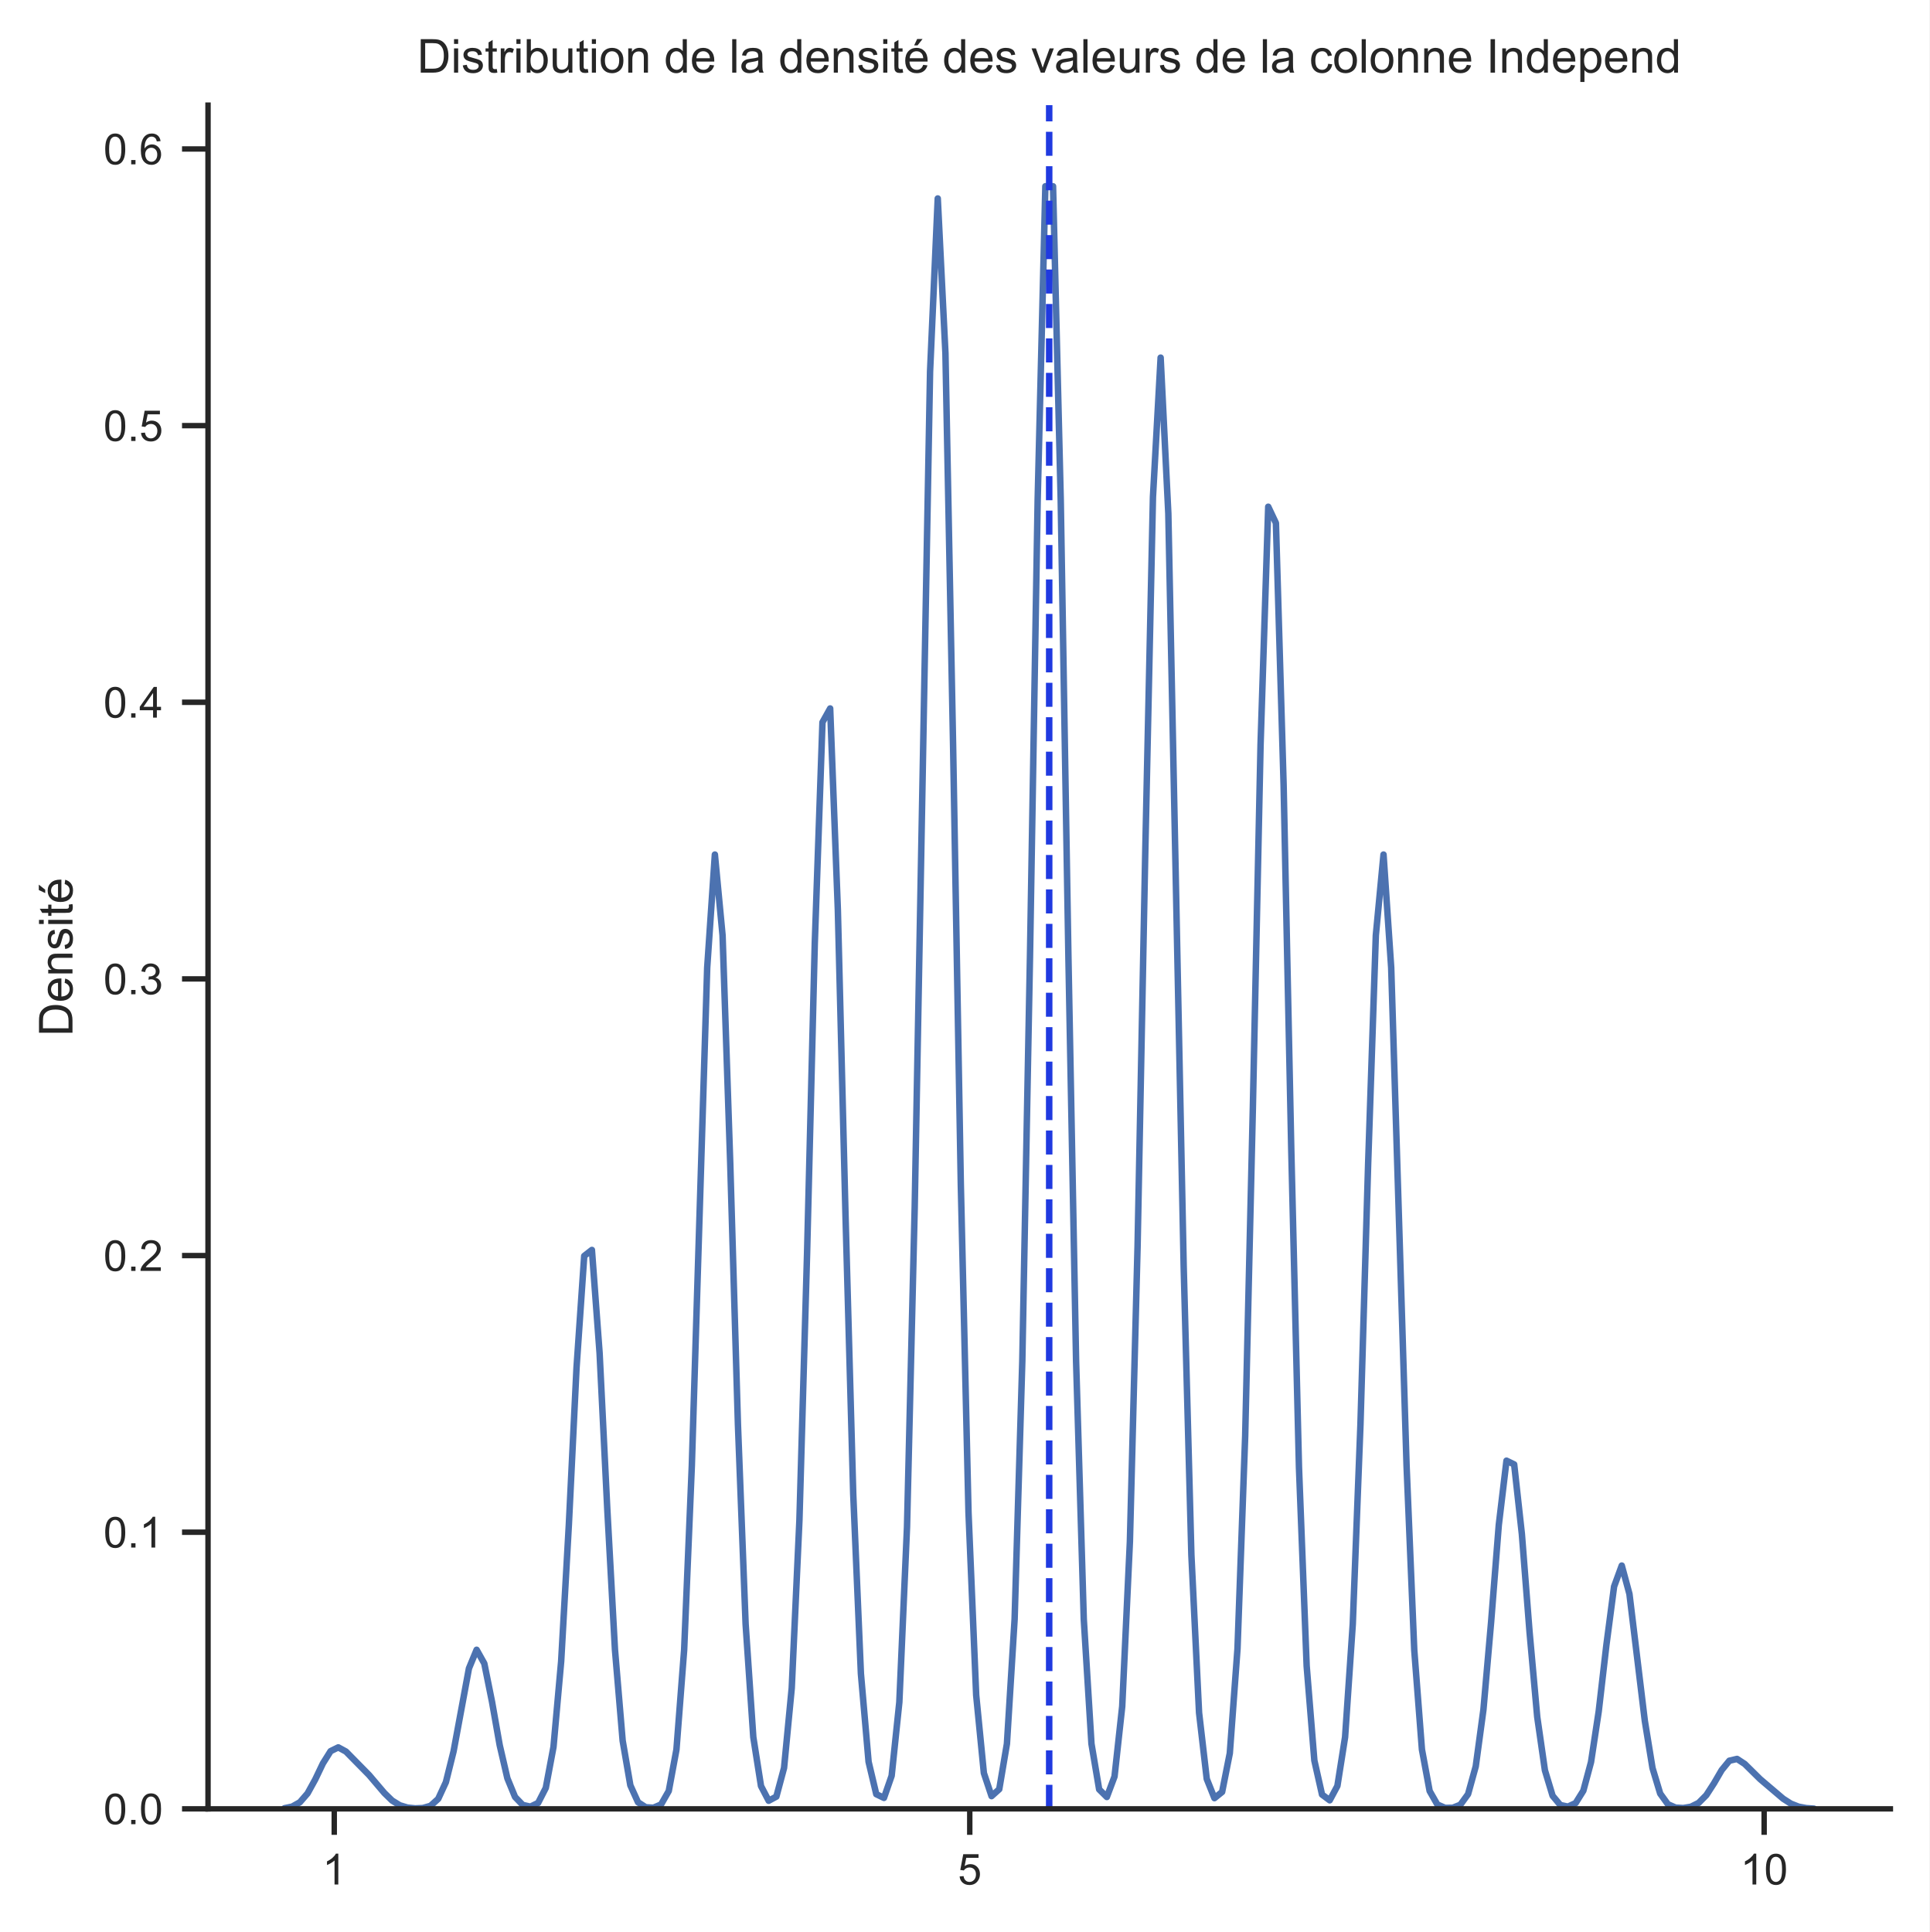
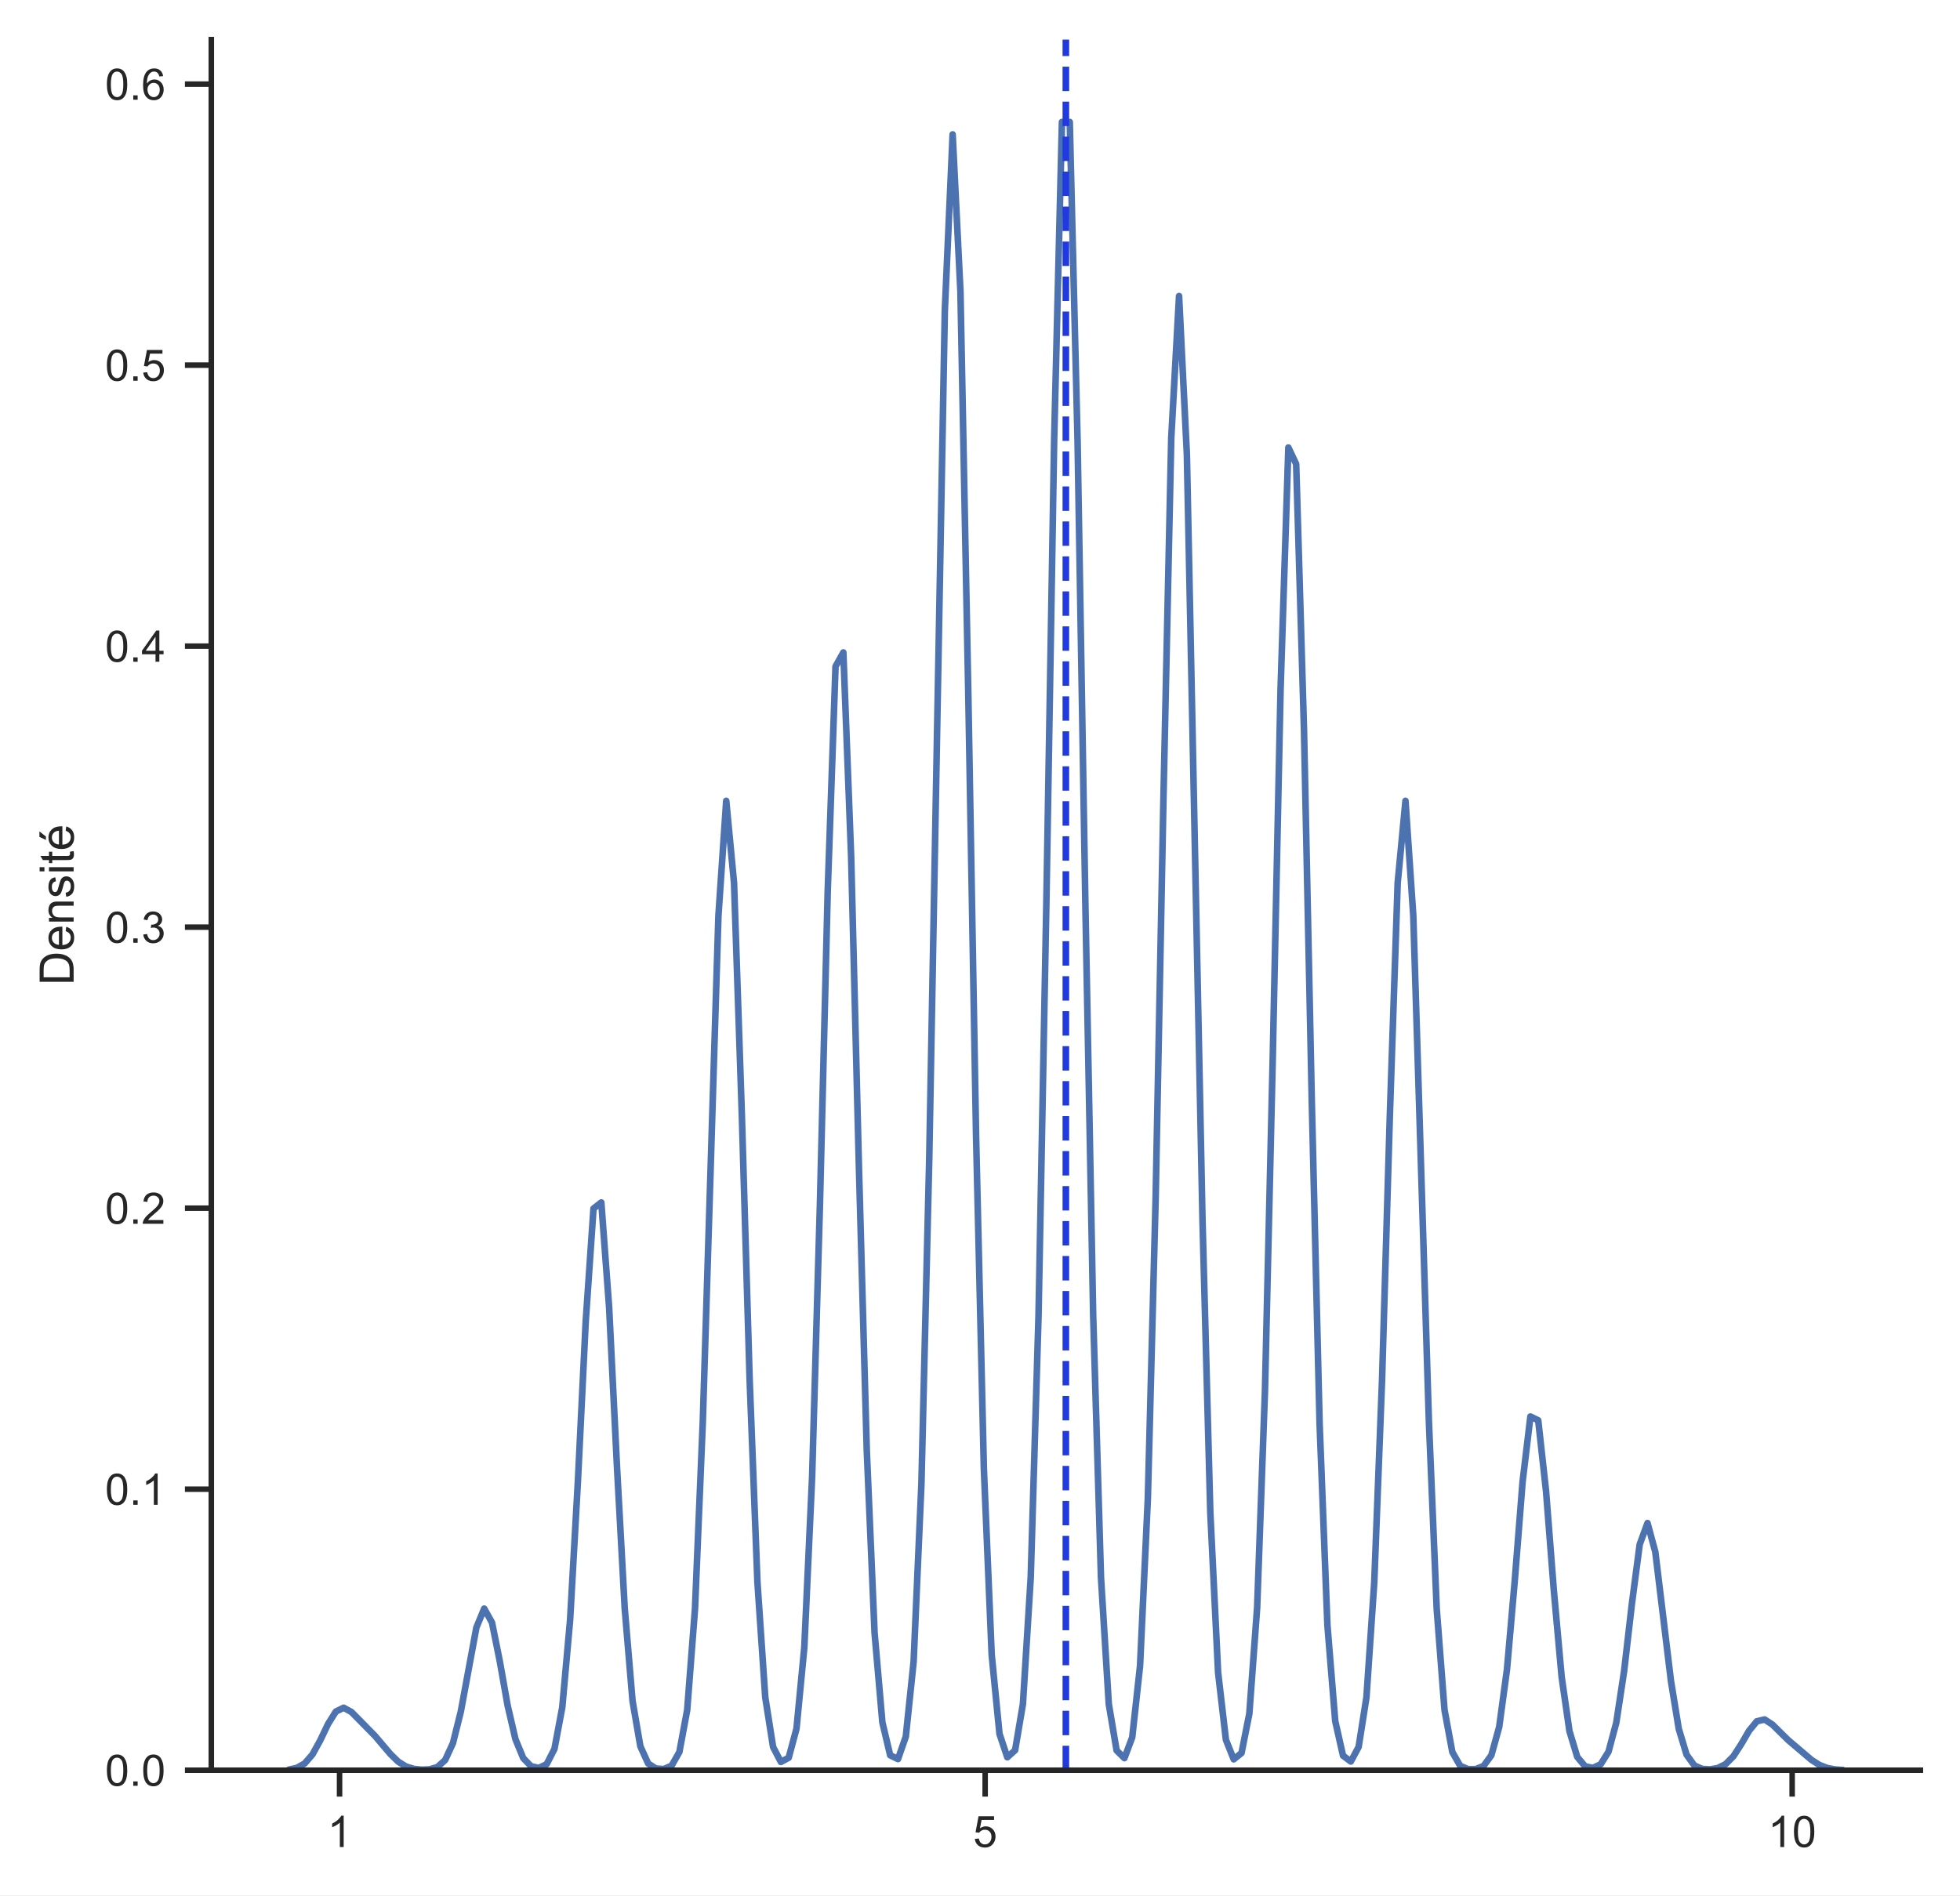
- <svg xmlns="http://www.w3.org/2000/svg" xmlns:xlink="http://www.w3.org/1999/xlink" width="356.254pt" height="356.799pt" viewBox="0 0 356.254 356.799" version="1.1">
+ <svg xmlns="http://www.w3.org/2000/svg" xmlns:xlink="http://www.w3.org/1999/xlink" width="356.254pt" height="344.581pt" viewBox="0 0 356.254 344.581" version="1.1">
  <defs>
    <style type="text/css">*{stroke-linejoin: round; stroke-linecap: butt}</style>
  </defs>
  <g id="figure_1">
    <g id="patch_1">
-       <path d="M -0 356.799  L 356.254 356.799  L 356.254 0  L -0 0  z " style="fill: #ffffff" />
+       <path d="M -0 344.581  L 356.254 344.581  L 356.254 0  L -0 0  z " style="fill: #ffffff" />
    </g>
    <g id="axes_1">
      <g id="patch_2">
-         <path d="M 38.41 334.056  L 349.054 334.056  L 349.054 19.418  L 38.41 19.418  z " style="fill: #ffffff" />
+         <path d="M 38.41 321.838  L 349.054 321.838  L 349.054 7.2  L 38.41 7.2  z " style="fill: #ffffff" />
      </g>
      <g id="matplotlib.axis_1">
        <g id="xtick_1">
          <g id="line2d_1">
            <defs>
-               <path id="m5455b2ba36" d="M 0 0  L 0 4.8  " style="stroke: #262626" />
+               <path id="m9431cc3ca4" d="M 0 0  L 0 4.8  " style="stroke: #262626" />
            </defs>
            <g>
-               <use xlink:href="#m5455b2ba36" x="61.719" y="334.056" style="fill: #262626; stroke: #262626" />
+               <use xlink:href="#m9431cc3ca4" x="61.719" y="321.838" style="fill: #262626; stroke: #262626" />
            </g>
          </g>
          <g id="text_1">
-             <g style="fill: #262626" transform="translate(59.51644 348.0247) scale(0.0792 -0.0792)">
+             <g style="fill: #262626" transform="translate(59.51644 335.8066) scale(0.0792 -0.0792)">
              <defs>
                <path id="ArialMT-31" d="M 2384 0  L 1822 0  L 1822 3584  Q 1619 3391 1289 3197  Q 959 3003 697 2906  L 697 3450  Q 1169 3672 1522 3987  Q 1875 4303 2022 4600  L 2384 4600  L 2384 0  z " transform="scale(0.015625)" />
              </defs>
              <use xlink:href="#ArialMT-31" />
            </g>
          </g>
        </g>
        <g id="xtick_2">
          <g id="line2d_2">
            <g>
-               <use xlink:href="#m5455b2ba36" x="179.064" y="334.056" style="fill: #262626; stroke: #262626" />
+               <use xlink:href="#m9431cc3ca4" x="179.064" y="321.838" style="fill: #262626; stroke: #262626" />
            </g>
          </g>
          <g id="text_2">
-             <g style="fill: #262626" transform="translate(176.862 348.0247) scale(0.0792 -0.0792)">
+             <g style="fill: #262626" transform="translate(176.862 335.8066) scale(0.0792 -0.0792)">
              <defs>
                <path id="ArialMT-35" d="M 266 1200  L 856 1250  Q 922 819 1161 601  Q 1400 384 1738 384  Q 2144 384 2425 690  Q 2706 997 2706 1503  Q 2706 1984 2436 2262  Q 2166 2541 1728 2541  Q 1456 2541 1237 2417  Q 1019 2294 894 2097  L 366 2166  L 809 4519  L 3088 4519  L 3088 3981  L 1259 3981  L 1013 2750  Q 1425 3038 1878 3038  Q 2478 3038 2890 2622  Q 3303 2206 3303 1553  Q 3303 931 2941 478  Q 2500 -78 1738 -78  Q 1113 -78 717 272  Q 322 622 266 1200  z " transform="scale(0.015625)" />
              </defs>
              <use xlink:href="#ArialMT-35" />
            </g>
          </g>
        </g>
        <g id="xtick_3">
          <g id="line2d_3">
            <g>
-               <use xlink:href="#m5455b2ba36" x="325.746" y="334.056" style="fill: #262626; stroke: #262626" />
+               <use xlink:href="#m9431cc3ca4" x="325.746" y="321.838" style="fill: #262626; stroke: #262626" />
            </g>
          </g>
          <g id="text_3">
-             <g style="fill: #262626" transform="translate(321.3417 348.0247) scale(0.0792 -0.0792)">
+             <g style="fill: #262626" transform="translate(321.3417 335.8066) scale(0.0792 -0.0792)">
              <defs>
                <path id="ArialMT-30" d="M 266 2259  Q 266 3072 433 3567  Q 600 4063 929 4331  Q 1259 4600 1759 4600  Q 2128 4600 2406 4451  Q 2684 4303 2865 4023  Q 3047 3744 3150 3342  Q 3253 2941 3253 2259  Q 3253 1453 3087 958  Q 2922 463 2592 192  Q 2263 -78 1759 -78  Q 1097 -78 719 397  Q 266 969 266 2259  z M 844 2259  Q 844 1131 1108 757  Q 1372 384 1759 384  Q 2147 384 2411 759  Q 2675 1134 2675 2259  Q 2675 3391 2411 3762  Q 2147 4134 1753 4134  Q 1366 4134 1134 3806  Q 844 3388 844 2259  z " transform="scale(0.015625)" />
              </defs>
              <use xlink:href="#ArialMT-31" />
              <use xlink:href="#ArialMT-30" x="55.615" />
            </g>
          </g>
        </g>
      </g>
      <g id="matplotlib.axis_2">
        <g id="ytick_1">
          <g id="line2d_4">
            <defs>
-               <path id="m94f47e3558" d="M 0 0  L -4.8 0  " style="stroke: #262626" />
+               <path id="m04d38de59e" d="M 0 0  L -4.8 0  " style="stroke: #262626" />
            </defs>
            <g>
-               <use xlink:href="#m94f47e3558" x="38.41" y="334.056" style="fill: #262626; stroke: #262626" />
+               <use xlink:href="#m04d38de59e" x="38.41" y="321.838" style="fill: #262626; stroke: #262626" />
            </g>
          </g>
          <g id="text_4">
-             <g style="fill: #262626" transform="translate(19.10155 336.8902) scale(0.0792 -0.0792)">
+             <g style="fill: #262626" transform="translate(19.10155 324.6721) scale(0.0792 -0.0792)">
              <defs>
                <path id="ArialMT-2e" d="M 581 0  L 581 641  L 1222 641  L 1222 0  L 581 0  z " transform="scale(0.015625)" />
              </defs>
              <use xlink:href="#ArialMT-30" />
              <use xlink:href="#ArialMT-2e" x="55.615" />
              <use xlink:href="#ArialMT-30" x="83.398" />
            </g>
          </g>
        </g>
        <g id="ytick_2">
          <g id="line2d_5">
            <g>
-               <use xlink:href="#m94f47e3558" x="38.41" y="282.965" style="fill: #262626; stroke: #262626" />
+               <use xlink:href="#m04d38de59e" x="38.41" y="270.747" style="fill: #262626; stroke: #262626" />
            </g>
          </g>
          <g id="text_5">
-             <g style="fill: #262626" transform="translate(19.10155 285.7999) scale(0.0792 -0.0792)">
+             <g style="fill: #262626" transform="translate(19.10155 273.5818) scale(0.0792 -0.0792)">
              <use xlink:href="#ArialMT-30" />
              <use xlink:href="#ArialMT-2e" x="55.615" />
              <use xlink:href="#ArialMT-31" x="83.398" />
            </g>
          </g>
        </g>
        <g id="ytick_3">
          <g id="line2d_6">
            <g>
-               <use xlink:href="#m94f47e3558" x="38.41" y="231.875" style="fill: #262626; stroke: #262626" />
+               <use xlink:href="#m04d38de59e" x="38.41" y="219.657" style="fill: #262626; stroke: #262626" />
            </g>
          </g>
          <g id="text_6">
-             <g style="fill: #262626" transform="translate(19.10155 234.7095) scale(0.0792 -0.0792)">
+             <g style="fill: #262626" transform="translate(19.10155 222.4914) scale(0.0792 -0.0792)">
              <defs>
                <path id="ArialMT-32" d="M 3222 541  L 3222 0  L 194 0  Q 188 203 259 391  Q 375 700 629 1000  Q 884 1300 1366 1694  Q 2113 2306 2375 2664  Q 2638 3022 2638 3341  Q 2638 3675 2398 3904  Q 2159 4134 1775 4134  Q 1369 4134 1125 3890  Q 881 3647 878 3216  L 300 3275  Q 359 3922 746 4261  Q 1134 4600 1788 4600  Q 2447 4600 2831 4234  Q 3216 3869 3216 3328  Q 3216 3053 3103 2787  Q 2991 2522 2730 2228  Q 2469 1934 1863 1422  Q 1356 997 1212 845  Q 1069 694 975 541  L 3222 541  z " transform="scale(0.015625)" />
              </defs>
              <use xlink:href="#ArialMT-30" />
              <use xlink:href="#ArialMT-2e" x="55.615" />
              <use xlink:href="#ArialMT-32" x="83.398" />
            </g>
          </g>
        </g>
        <g id="ytick_4">
          <g id="line2d_7">
            <g>
-               <use xlink:href="#m94f47e3558" x="38.41" y="180.785" style="fill: #262626; stroke: #262626" />
+               <use xlink:href="#m04d38de59e" x="38.41" y="168.567" style="fill: #262626; stroke: #262626" />
            </g>
          </g>
          <g id="text_7">
-             <g style="fill: #262626" transform="translate(19.10155 183.6192) scale(0.0792 -0.0792)">
+             <g style="fill: #262626" transform="translate(19.10155 171.4011) scale(0.0792 -0.0792)">
              <defs>
                <path id="ArialMT-33" d="M 269 1209  L 831 1284  Q 928 806 1161 595  Q 1394 384 1728 384  Q 2125 384 2398 659  Q 2672 934 2672 1341  Q 2672 1728 2419 1979  Q 2166 2231 1775 2231  Q 1616 2231 1378 2169  L 1441 2663  Q 1497 2656 1531 2656  Q 1891 2656 2178 2843  Q 2466 3031 2466 3422  Q 2466 3731 2256 3934  Q 2047 4138 1716 4138  Q 1388 4138 1169 3931  Q 950 3725 888 3313  L 325 3413  Q 428 3978 793 4289  Q 1159 4600 1703 4600  Q 2078 4600 2393 4439  Q 2709 4278 2876 4000  Q 3044 3722 3044 3409  Q 3044 3113 2884 2869  Q 2725 2625 2413 2481  Q 2819 2388 3044 2092  Q 3269 1797 3269 1353  Q 3269 753 2831 336  Q 2394 -81 1725 -81  Q 1122 -81 723 278  Q 325 638 269 1209  z " transform="scale(0.015625)" />
              </defs>
              <use xlink:href="#ArialMT-30" />
              <use xlink:href="#ArialMT-2e" x="55.615" />
              <use xlink:href="#ArialMT-33" x="83.398" />
            </g>
          </g>
        </g>
        <g id="ytick_5">
          <g id="line2d_8">
            <g>
-               <use xlink:href="#m94f47e3558" x="38.41" y="129.694" style="fill: #262626; stroke: #262626" />
+               <use xlink:href="#m04d38de59e" x="38.41" y="117.476" style="fill: #262626; stroke: #262626" />
            </g>
          </g>
          <g id="text_8">
-             <g style="fill: #262626" transform="translate(19.10155 132.5289) scale(0.0792 -0.0792)">
+             <g style="fill: #262626" transform="translate(19.10155 120.3108) scale(0.0792 -0.0792)">
              <defs>
                <path id="ArialMT-34" d="M 2069 0  L 2069 1097  L 81 1097  L 81 1613  L 2172 4581  L 2631 4581  L 2631 1613  L 3250 1613  L 3250 1097  L 2631 1097  L 2631 0  L 2069 0  z M 2069 1613  L 2069 3678  L 634 1613  L 2069 1613  z " transform="scale(0.015625)" />
              </defs>
              <use xlink:href="#ArialMT-30" />
              <use xlink:href="#ArialMT-2e" x="55.615" />
              <use xlink:href="#ArialMT-34" x="83.398" />
            </g>
          </g>
        </g>
        <g id="ytick_6">
          <g id="line2d_9">
            <g>
-               <use xlink:href="#m94f47e3558" x="38.41" y="78.604" style="fill: #262626; stroke: #262626" />
+               <use xlink:href="#m04d38de59e" x="38.41" y="66.386" style="fill: #262626; stroke: #262626" />
            </g>
          </g>
          <g id="text_9">
-             <g style="fill: #262626" transform="translate(19.10155 81.43858) scale(0.0792 -0.0792)">
+             <g style="fill: #262626" transform="translate(19.10155 69.22048) scale(0.0792 -0.0792)">
              <use xlink:href="#ArialMT-30" />
              <use xlink:href="#ArialMT-2e" x="55.615" />
              <use xlink:href="#ArialMT-35" x="83.398" />
            </g>
          </g>
        </g>
        <g id="ytick_7">
          <g id="line2d_10">
            <g>
-               <use xlink:href="#m94f47e3558" x="38.41" y="27.514" style="fill: #262626; stroke: #262626" />
+               <use xlink:href="#m04d38de59e" x="38.41" y="15.296" style="fill: #262626; stroke: #262626" />
            </g>
          </g>
          <g id="text_10">
-             <g style="fill: #262626" transform="translate(19.10155 30.34826) scale(0.0792 -0.0792)">
+             <g style="fill: #262626" transform="translate(19.10155 18.13016) scale(0.0792 -0.0792)">
              <defs>
                <path id="ArialMT-36" d="M 3184 3459  L 2625 3416  Q 2550 3747 2413 3897  Q 2184 4138 1850 4138  Q 1581 4138 1378 3988  Q 1113 3794 959 3422  Q 806 3050 800 2363  Q 1003 2672 1297 2822  Q 1591 2972 1913 2972  Q 2475 2972 2870 2558  Q 3266 2144 3266 1488  Q 3266 1056 3080 686  Q 2894 316 2569 119  Q 2244 -78 1831 -78  Q 1128 -78 684 439  Q 241 956 241 2144  Q 241 3472 731 4075  Q 1159 4600 1884 4600  Q 2425 4600 2770 4297  Q 3116 3994 3184 3459  z M 888 1484  Q 888 1194 1011 928  Q 1134 663 1356 523  Q 1578 384 1822 384  Q 2178 384 2434 671  Q 2691 959 2691 1453  Q 2691 1928 2437 2201  Q 2184 2475 1800 2475  Q 1419 2475 1153 2201  Q 888 1928 888 1484  z " transform="scale(0.015625)" />
              </defs>
              <use xlink:href="#ArialMT-30" />
              <use xlink:href="#ArialMT-2e" x="55.615" />
              <use xlink:href="#ArialMT-36" x="83.398" />
            </g>
          </g>
        </g>
        <g id="text_11">
-           <g style="fill: #262626" transform="translate(13.38435 191.3837) rotate(-90) scale(0.0864 -0.0864)">
+           <g style="fill: #262626" transform="translate(13.38435 179.1656) rotate(-90) scale(0.0864 -0.0864)">
            <defs>
              <path id="ArialMT-44" d="M 494 0  L 494 4581  L 2072 4581  Q 2606 4581 2888 4516  Q 3281 4425 3559 4188  Q 3922 3881 4101 3404  Q 4281 2928 4281 2316  Q 4281 1794 4159 1391  Q 4038 988 3847 723  Q 3656 459 3429 307  Q 3203 156 2883 78  Q 2563 0 2147 0  L 494 0  z M 1100 541  L 2078 541  Q 2531 541 2789 625  Q 3047 709 3200 863  Q 3416 1078 3536 1442  Q 3656 1806 3656 2325  Q 3656 3044 3420 3430  Q 3184 3816 2847 3947  Q 2603 4041 2063 4041  L 1100 4041  L 1100 541  z " transform="scale(0.015625)" />
              <path id="ArialMT-65" d="M 2694 1069  L 3275 997  Q 3138 488 2766 206  Q 2394 -75 1816 -75  Q 1088 -75 661 373  Q 234 822 234 1631  Q 234 2469 665 2931  Q 1097 3394 1784 3394  Q 2450 3394 2872 2941  Q 3294 2488 3294 1666  Q 3294 1616 3291 1516  L 816 1516  Q 847 969 1125 678  Q 1403 388 1819 388  Q 2128 388 2347 550  Q 2566 713 2694 1069  z M 847 1978  L 2700 1978  Q 2663 2397 2488 2606  Q 2219 2931 1791 2931  Q 1403 2931 1139 2672  Q 875 2413 847 1978  z " transform="scale(0.015625)" />
              <path id="ArialMT-6e" d="M 422 0  L 422 3319  L 928 3319  L 928 2847  Q 1294 3394 1984 3394  Q 2284 3394 2536 3286  Q 2788 3178 2913 3003  Q 3038 2828 3088 2588  Q 3119 2431 3119 2041  L 3119 0  L 2556 0  L 2556 2019  Q 2556 2363 2490 2533  Q 2425 2703 2258 2804  Q 2091 2906 1866 2906  Q 1506 2906 1245 2678  Q 984 2450 984 1813  L 984 0  L 422 0  z " transform="scale(0.015625)" />
              <path id="ArialMT-73" d="M 197 991  L 753 1078  Q 800 744 1014 566  Q 1228 388 1613 388  Q 2000 388 2187 545  Q 2375 703 2375 916  Q 2375 1106 2209 1216  Q 2094 1291 1634 1406  Q 1016 1563 777 1677  Q 538 1791 414 1992  Q 291 2194 291 2438  Q 291 2659 392 2848  Q 494 3038 669 3163  Q 800 3259 1026 3326  Q 1253 3394 1513 3394  Q 1903 3394 2198 3281  Q 2494 3169 2634 2976  Q 2775 2784 2828 2463  L 2278 2388  Q 2241 2644 2061 2787  Q 1881 2931 1553 2931  Q 1166 2931 1000 2803  Q 834 2675 834 2503  Q 834 2394 903 2306  Q 972 2216 1119 2156  Q 1203 2125 1616 2013  Q 2213 1853 2448 1751  Q 2684 1650 2818 1456  Q 2953 1263 2953 975  Q 2953 694 2789 445  Q 2625 197 2315 61  Q 2006 -75 1616 -75  Q 969 -75 630 194  Q 291 463 197 991  z " transform="scale(0.015625)" />
              <path id="ArialMT-69" d="M 425 3934  L 425 4581  L 988 4581  L 988 3934  L 425 3934  z M 425 0  L 425 3319  L 988 3319  L 988 0  L 425 0  z " transform="scale(0.015625)" />
              <path id="ArialMT-74" d="M 1650 503  L 1731 6  Q 1494 -44 1306 -44  Q 1000 -44 831 53  Q 663 150 594 308  Q 525 466 525 972  L 525 2881  L 113 2881  L 113 3319  L 525 3319  L 525 4141  L 1084 4478  L 1084 3319  L 1650 3319  L 1650 2881  L 1084 2881  L 1084 941  Q 1084 700 1114 631  Q 1144 563 1211 522  Q 1278 481 1403 481  Q 1497 481 1650 503  z " transform="scale(0.015625)" />
              <path id="ArialMT-e9" d="M 2694 1069  L 3275 997  Q 3138 488 2766 206  Q 2394 -75 1816 -75  Q 1088 -75 661 373  Q 234 822 234 1631  Q 234 2469 665 2931  Q 1097 3394 1784 3394  Q 2450 3394 2872 2941  Q 3294 2488 3294 1666  Q 3294 1616 3291 1516  L 816 1516  Q 847 969 1125 678  Q 1403 388 1819 388  Q 2128 388 2347 550  Q 2566 713 2694 1069  z M 847 1978  L 2700 1978  Q 2663 2397 2488 2606  Q 2219 2931 1791 2931  Q 1403 2931 1139 2672  Q 875 2413 847 1978  z M 1454 3731  L 1869 4606  L 2607 4606  L 1919 3731  L 1454 3731  z " transform="scale(0.015625)" />
            </defs>
            <use xlink:href="#ArialMT-44" />
            <use xlink:href="#ArialMT-65" x="72.217" />
            <use xlink:href="#ArialMT-6e" x="127.832" />
            <use xlink:href="#ArialMT-73" x="183.447" />
            <use xlink:href="#ArialMT-69" x="233.447" />
            <use xlink:href="#ArialMT-74" x="255.664" />
            <use xlink:href="#ArialMT-e9" x="283.447" />
          </g>
        </g>
      </g>
      <g id="line2d_11">
-         <path d="M 52.531 333.94  L 53.95 333.64  L 55.369 332.844  L 56.788 331.206  L 58.207 328.631  L 59.626 325.663  L 61.045 323.398  L 62.464 322.702  L 63.883 323.475  L 68.141 327.801  L 70.979 331.14  L 72.398 332.522  L 73.817 333.396  L 75.236 333.822  L 76.655 333.964  L 78.075 333.906  L 79.494 333.497  L 80.913 332.213  L 82.332 329.131  L 83.751 323.435  L 86.589 308.116  L 88.008 304.678  L 89.427 307.214  L 90.847 314.269  L 92.266 322.288  L 93.685 328.409  L 95.104 331.864  L 96.523 333.332  L 97.942 333.652  L 99.361 332.967  L 100.78 330.186  L 102.199 322.628  L 103.619 306.793  L 105.038 281.578  L 106.457 252.558  L 107.876 231.944  L 109.295 230.837  L 110.714 249.878  L 112.133 278.67  L 113.552 304.655  L 114.972 321.464  L 116.391 329.705  L 117.81 332.84  L 119.229 333.758  L 120.648 333.849  L 122.067 333.246  L 123.486 330.755  L 124.905 323.104  L 126.324 304.727  L 127.744 270.689  L 130.582 178.723  L 132.001 157.818  L 133.42 172.735  L 134.839 214.92  L 136.258 263.073  L 137.677 299.934  L 139.096 320.812  L 140.516 329.836  L 141.935 332.56  L 143.354 331.794  L 144.773 326.496  L 146.192 311.759  L 147.611 280.771  L 149.03 231.3  L 150.449 174.186  L 151.868 133.384  L 153.288 130.837  L 154.707 168.022  L 156.126 224.613  L 157.545 275.853  L 158.964 309.078  L 160.383 325.365  L 161.802 331.348  L 163.221 332.034  L 164.64 327.951  L 166.06 314.357  L 167.479 282  L 168.898 223  L 171.736 68.602  L 173.155 36.651  L 174.574 65.234  L 175.993 138.018  L 177.412 218.718  L 178.832 279.307  L 180.251 313.071  L 181.67 327.446  L 183.089 331.707  L 184.508 330.431  L 185.927 322.036  L 187.346 299.038  L 188.765 251.419  L 190.184 176.695  L 191.604 92.297  L 193.023 34.399  L 194.442 34.399  L 195.861 92.297  L 197.28 176.695  L 198.699 251.419  L 200.118 299.039  L 201.537 322.041  L 202.957 330.463  L 204.376 331.866  L 205.795 328.087  L 207.214 315.143  L 208.633 284.718  L 210.052 230.118  L 211.471 157.394  L 212.89 91.804  L 214.309 66.046  L 215.729 94.839  L 218.567 233.976  L 219.986 287.145  L 221.405 316.3  L 222.824 328.527  L 224.243 332.08  L 225.662 330.935  L 227.081 323.785  L 228.501 304.501  L 229.92 265.183  L 231.339 204.548  L 232.758 137.582  L 234.177 93.581  L 235.596 96.594  L 237.015 144.876  L 238.434 212.462  L 239.853 271.002  L 241.273 307.672  L 242.692 325.117  L 244.111 331.418  L 245.53 332.478  L 246.949 329.821  L 248.368 320.81  L 249.787 299.934  L 251.206 263.073  L 252.625 214.92  L 254.045 172.735  L 255.464 157.818  L 256.883 178.723  L 259.721 270.689  L 261.14 304.727  L 262.559 323.104  L 263.978 330.756  L 265.397 333.249  L 266.817 333.868  L 268.236 333.861  L 269.655 333.297  L 271.074 331.345  L 272.493 326.212  L 273.912 315.741  L 275.331 299.553  L 276.75 281.617  L 278.17 269.756  L 279.589 270.445  L 281.008 283.286  L 282.427 301.364  L 283.846 317.072  L 285.265 326.936  L 286.684 331.64  L 288.103 333.346  L 289.522 333.648  L 290.942 332.986  L 292.361 330.709  L 293.78 325.42  L 295.199 316.058  L 296.618 303.794  L 298.037 293.003  L 299.456 289.126  L 300.875 294.383  L 303.714 317.812  L 305.133 326.524  L 306.552 331.237  L 307.971 333.201  L 309.39 333.824  L 310.809 333.907  L 312.228 333.667  L 313.647 332.962  L 315.066 331.532  L 316.486 329.339  L 317.905 326.901  L 319.324 325.166  L 320.743 324.836  L 322.162 325.763  L 325 328.562  L 329.258 332.184  L 330.677 333.092  L 332.096 333.65  L 333.515 333.917  L 334.934 334.017  L 334.934 334.017  " clip-path="url(#p49afeee9ab)" style="fill: none; stroke: #4c72b0; stroke-width: 1.2; stroke-linecap: round" />
+         <path d="M 52.531 321.722  L 53.95 321.422  L 55.369 320.626  L 56.788 318.988  L 58.207 316.413  L 59.626 313.445  L 61.045 311.179  L 62.464 310.484  L 63.883 311.257  L 68.141 315.583  L 70.979 318.922  L 72.398 320.304  L 73.817 321.178  L 75.236 321.604  L 76.655 321.746  L 78.075 321.687  L 79.494 321.279  L 80.913 319.995  L 82.332 316.913  L 83.751 311.217  L 86.589 295.898  L 88.008 292.46  L 89.427 294.996  L 90.847 302.051  L 92.266 310.07  L 93.685 316.191  L 95.104 319.646  L 96.523 321.114  L 97.942 321.434  L 99.361 320.749  L 100.78 317.968  L 102.199 310.41  L 103.619 294.575  L 105.038 269.359  L 106.457 240.339  L 107.876 219.726  L 109.295 218.619  L 110.714 237.659  L 112.133 266.452  L 113.552 292.437  L 114.972 309.246  L 116.391 317.487  L 117.81 320.622  L 119.229 321.54  L 120.648 321.631  L 122.067 321.028  L 123.486 318.537  L 124.905 310.886  L 126.324 292.509  L 127.744 258.471  L 130.582 166.505  L 132.001 145.6  L 133.42 160.517  L 134.839 202.702  L 136.258 250.855  L 137.677 287.716  L 139.096 308.594  L 140.516 317.618  L 141.935 320.342  L 143.354 319.576  L 144.773 314.278  L 146.192 299.541  L 147.611 268.553  L 149.03 219.082  L 150.449 161.968  L 151.868 121.166  L 153.288 118.619  L 154.707 155.804  L 156.126 212.395  L 157.545 263.635  L 158.964 296.86  L 160.383 313.147  L 161.802 319.13  L 163.221 319.816  L 164.64 315.733  L 166.06 302.139  L 167.479 269.782  L 168.898 210.782  L 171.736 56.384  L 173.155 24.433  L 174.574 53.016  L 175.993 125.8  L 177.412 206.5  L 178.832 267.088  L 180.251 300.853  L 181.67 315.228  L 183.089 319.489  L 184.508 318.213  L 185.927 309.818  L 187.346 286.82  L 188.765 239.201  L 190.184 164.477  L 191.604 80.079  L 193.023 22.181  L 194.442 22.181  L 195.861 80.079  L 197.28 164.477  L 198.699 239.201  L 200.118 286.821  L 201.537 309.823  L 202.957 318.245  L 204.376 319.648  L 205.795 315.868  L 207.214 302.925  L 208.633 272.499  L 210.052 217.9  L 211.471 145.176  L 212.89 79.585  L 214.309 53.828  L 215.729 82.621  L 218.567 221.758  L 219.986 274.926  L 221.405 304.082  L 222.824 316.309  L 224.243 319.862  L 225.662 318.717  L 227.081 311.567  L 228.501 292.283  L 229.92 252.965  L 231.339 192.33  L 232.758 125.364  L 234.177 81.363  L 235.596 84.376  L 237.015 132.658  L 238.434 200.243  L 239.853 258.784  L 241.273 295.454  L 242.692 312.899  L 244.111 319.2  L 245.53 320.26  L 246.949 317.603  L 248.368 308.592  L 249.787 287.716  L 251.206 250.855  L 252.625 202.702  L 254.045 160.517  L 255.464 145.6  L 256.883 166.505  L 259.721 258.471  L 261.14 292.509  L 262.559 310.886  L 263.978 318.538  L 265.397 321.031  L 266.817 321.65  L 268.236 321.643  L 269.655 321.079  L 271.074 319.127  L 272.493 313.994  L 273.912 303.523  L 275.331 287.335  L 276.75 269.399  L 278.17 257.537  L 279.589 258.227  L 281.008 271.068  L 282.427 289.146  L 283.846 304.854  L 285.265 314.718  L 286.684 319.422  L 288.103 321.127  L 289.522 321.43  L 290.942 320.768  L 292.361 318.491  L 293.78 313.202  L 295.199 303.84  L 296.618 291.576  L 298.037 280.785  L 299.456 276.908  L 300.875 282.165  L 303.714 305.594  L 305.133 314.306  L 306.552 319.019  L 307.971 320.983  L 309.39 321.606  L 310.809 321.689  L 312.228 321.449  L 313.647 320.744  L 315.066 319.314  L 316.486 317.121  L 317.905 314.683  L 319.324 312.948  L 320.743 312.618  L 322.162 313.545  L 325 316.344  L 329.258 319.966  L 330.677 320.874  L 332.096 321.431  L 333.515 321.699  L 334.934 321.799  L 334.934 321.799  " clip-path="url(#p0fc004a462)" style="fill: none; stroke: #4c72b0; stroke-width: 1.2; stroke-linecap: round" />
      </g>
      <g id="line2d_12">
-         <path d="M 193.732 334.056  L 193.732 19.418  " clip-path="url(#p49afeee9ab)" style="fill: none; stroke-dasharray: 4.44,1.92; stroke-dashoffset: 0; stroke: #203ae0; stroke-width: 1.2" />
+         <path d="M 193.732 321.838  L 193.732 7.2  " clip-path="url(#p0fc004a462)" style="fill: none; stroke-dasharray: 4.44,1.92; stroke-dashoffset: 0; stroke: #203ae0; stroke-width: 1.2" />
      </g>
      <g id="patch_3">
-         <path d="M 38.41 334.056  L 38.41 19.418  " style="fill: none; stroke: #262626; stroke-linejoin: miter; stroke-linecap: square" />
+         <path d="M 38.41 321.838  L 38.41 7.2  " style="fill: none; stroke: #262626; stroke-linejoin: miter; stroke-linecap: square" />
      </g>
      <g id="patch_4">
-         <path d="M 38.41 334.056  L 349.054 334.056  " style="fill: none; stroke: #262626; stroke-linejoin: miter; stroke-linecap: square" />
-       </g>
-       <g id="text_12">
-         <g style="fill: #262626" transform="translate(77.02275 13.4181) scale(0.0864 -0.0864)">
-           <defs>
-             <path id="ArialMT-72" d="M 416 0  L 416 3319  L 922 3319  L 922 2816  Q 1116 3169 1280 3281  Q 1444 3394 1641 3394  Q 1925 3394 2219 3213  L 2025 2691  Q 1819 2813 1613 2813  Q 1428 2813 1281 2702  Q 1134 2591 1072 2394  Q 978 2094 978 1738  L 978 0  L 416 0  z " transform="scale(0.015625)" />
-             <path id="ArialMT-62" d="M 941 0  L 419 0  L 419 4581  L 981 4581  L 981 2947  Q 1338 3394 1891 3394  Q 2197 3394 2470 3270  Q 2744 3147 2920 2923  Q 3097 2700 3197 2384  Q 3297 2069 3297 1709  Q 3297 856 2875 390  Q 2453 -75 1863 -75  Q 1275 -75 941 416  L 941 0  z M 934 1684  Q 934 1088 1097 822  Q 1363 388 1816 388  Q 2184 388 2453 708  Q 2722 1028 2722 1663  Q 2722 2313 2464 2622  Q 2206 2931 1841 2931  Q 1472 2931 1203 2611  Q 934 2291 934 1684  z " transform="scale(0.015625)" />
-             <path id="ArialMT-75" d="M 2597 0  L 2597 488  Q 2209 -75 1544 -75  Q 1250 -75 995 37  Q 741 150 617 320  Q 494 491 444 738  Q 409 903 409 1263  L 409 3319  L 972 3319  L 972 1478  Q 972 1038 1006 884  Q 1059 663 1231 536  Q 1403 409 1656 409  Q 1909 409 2131 539  Q 2353 669 2445 892  Q 2538 1116 2538 1541  L 2538 3319  L 3100 3319  L 3100 0  L 2597 0  z " transform="scale(0.015625)" />
-             <path id="ArialMT-6f" d="M 213 1659  Q 213 2581 725 3025  Q 1153 3394 1769 3394  Q 2453 3394 2887 2945  Q 3322 2497 3322 1706  Q 3322 1066 3130 698  Q 2938 331 2570 128  Q 2203 -75 1769 -75  Q 1072 -75 642 372  Q 213 819 213 1659  z M 791 1659  Q 791 1022 1069 705  Q 1347 388 1769 388  Q 2188 388 2466 706  Q 2744 1025 2744 1678  Q 2744 2294 2464 2611  Q 2184 2928 1769 2928  Q 1347 2928 1069 2612  Q 791 2297 791 1659  z " transform="scale(0.015625)" />
-             <path id="ArialMT-20" transform="scale(0.015625)" />
-             <path id="ArialMT-64" d="M 2575 0  L 2575 419  Q 2259 -75 1647 -75  Q 1250 -75 917 144  Q 584 363 401 755  Q 219 1147 219 1656  Q 219 2153 384 2558  Q 550 2963 881 3178  Q 1213 3394 1622 3394  Q 1922 3394 2156 3267  Q 2391 3141 2538 2938  L 2538 4581  L 3097 4581  L 3097 0  L 2575 0  z M 797 1656  Q 797 1019 1065 703  Q 1334 388 1700 388  Q 2069 388 2326 689  Q 2584 991 2584 1609  Q 2584 2291 2321 2609  Q 2059 2928 1675 2928  Q 1300 2928 1048 2622  Q 797 2316 797 1656  z " transform="scale(0.015625)" />
-             <path id="ArialMT-6c" d="M 409 0  L 409 4581  L 972 4581  L 972 0  L 409 0  z " transform="scale(0.015625)" />
-             <path id="ArialMT-61" d="M 2588 409  Q 2275 144 1986 34  Q 1697 -75 1366 -75  Q 819 -75 525 192  Q 231 459 231 875  Q 231 1119 342 1320  Q 453 1522 633 1644  Q 813 1766 1038 1828  Q 1203 1872 1538 1913  Q 2219 1994 2541 2106  Q 2544 2222 2544 2253  Q 2544 2597 2384 2738  Q 2169 2928 1744 2928  Q 1347 2928 1158 2789  Q 969 2650 878 2297  L 328 2372  Q 403 2725 575 2942  Q 747 3159 1072 3276  Q 1397 3394 1825 3394  Q 2250 3394 2515 3294  Q 2781 3194 2906 3042  Q 3031 2891 3081 2659  Q 3109 2516 3109 2141  L 3109 1391  Q 3109 606 3145 398  Q 3181 191 3288 0  L 2700 0  Q 2613 175 2588 409  z M 2541 1666  Q 2234 1541 1622 1453  Q 1275 1403 1131 1340  Q 988 1278 909 1158  Q 831 1038 831 891  Q 831 666 1001 516  Q 1172 366 1500 366  Q 1825 366 2078 508  Q 2331 650 2450 897  Q 2541 1088 2541 1459  L 2541 1666  z " transform="scale(0.015625)" />
-             <path id="ArialMT-76" d="M 1344 0  L 81 3319  L 675 3319  L 1388 1331  Q 1503 1009 1600 663  Q 1675 925 1809 1294  L 2547 3319  L 3125 3319  L 1869 0  L 1344 0  z " transform="scale(0.015625)" />
-             <path id="ArialMT-63" d="M 2588 1216  L 3141 1144  Q 3050 572 2676 248  Q 2303 -75 1759 -75  Q 1078 -75 664 370  Q 250 816 250 1647  Q 250 2184 428 2587  Q 606 2991 970 3192  Q 1334 3394 1763 3394  Q 2303 3394 2647 3120  Q 2991 2847 3088 2344  L 2541 2259  Q 2463 2594 2264 2762  Q 2066 2931 1784 2931  Q 1359 2931 1093 2626  Q 828 2322 828 1663  Q 828 994 1084 691  Q 1341 388 1753 388  Q 2084 388 2306 591  Q 2528 794 2588 1216  z " transform="scale(0.015625)" />
-             <path id="ArialMT-49" d="M 597 0  L 597 4581  L 1203 4581  L 1203 0  L 597 0  z " transform="scale(0.015625)" />
-             <path id="ArialMT-70" d="M 422 -1272  L 422 3319  L 934 3319  L 934 2888  Q 1116 3141 1344 3267  Q 1572 3394 1897 3394  Q 2322 3394 2647 3175  Q 2972 2956 3137 2557  Q 3303 2159 3303 1684  Q 3303 1175 3120 767  Q 2938 359 2589 142  Q 2241 -75 1856 -75  Q 1575 -75 1351 44  Q 1128 163 984 344  L 984 -1272  L 422 -1272  z M 931 1641  Q 931 1000 1190 694  Q 1450 388 1819 388  Q 2194 388 2461 705  Q 2728 1022 2728 1688  Q 2728 2322 2467 2637  Q 2206 2953 1844 2953  Q 1484 2953 1207 2617  Q 931 2281 931 1641  z " transform="scale(0.015625)" />
-           </defs>
-           <use xlink:href="#ArialMT-44" />
-           <use xlink:href="#ArialMT-69" x="72.217" />
-           <use xlink:href="#ArialMT-73" x="94.434" />
-           <use xlink:href="#ArialMT-74" x="144.434" />
-           <use xlink:href="#ArialMT-72" x="172.217" />
-           <use xlink:href="#ArialMT-69" x="205.518" />
-           <use xlink:href="#ArialMT-62" x="227.734" />
-           <use xlink:href="#ArialMT-75" x="283.35" />
-           <use xlink:href="#ArialMT-74" x="338.965" />
-           <use xlink:href="#ArialMT-69" x="366.748" />
-           <use xlink:href="#ArialMT-6f" x="388.965" />
-           <use xlink:href="#ArialMT-6e" x="444.58" />
-           <use xlink:href="#ArialMT-20" x="500.195" />
-           <use xlink:href="#ArialMT-64" x="527.979" />
-           <use xlink:href="#ArialMT-65" x="583.594" />
-           <use xlink:href="#ArialMT-20" x="639.209" />
-           <use xlink:href="#ArialMT-6c" x="666.992" />
-           <use xlink:href="#ArialMT-61" x="689.209" />
-           <use xlink:href="#ArialMT-20" x="744.824" />
-           <use xlink:href="#ArialMT-64" x="772.607" />
-           <use xlink:href="#ArialMT-65" x="828.223" />
-           <use xlink:href="#ArialMT-6e" x="883.838" />
-           <use xlink:href="#ArialMT-73" x="939.453" />
-           <use xlink:href="#ArialMT-69" x="989.453" />
-           <use xlink:href="#ArialMT-74" x="1011.67" />
-           <use xlink:href="#ArialMT-e9" x="1039.453" />
-           <use xlink:href="#ArialMT-20" x="1095.068" />
-           <use xlink:href="#ArialMT-64" x="1122.852" />
-           <use xlink:href="#ArialMT-65" x="1178.467" />
-           <use xlink:href="#ArialMT-73" x="1234.082" />
-           <use xlink:href="#ArialMT-20" x="1284.082" />
-           <use xlink:href="#ArialMT-76" x="1311.865" />
-           <use xlink:href="#ArialMT-61" x="1361.865" />
-           <use xlink:href="#ArialMT-6c" x="1417.48" />
-           <use xlink:href="#ArialMT-65" x="1439.697" />
-           <use xlink:href="#ArialMT-75" x="1495.312" />
-           <use xlink:href="#ArialMT-72" x="1550.928" />
-           <use xlink:href="#ArialMT-73" x="1584.229" />
-           <use xlink:href="#ArialMT-20" x="1634.229" />
-           <use xlink:href="#ArialMT-64" x="1662.012" />
-           <use xlink:href="#ArialMT-65" x="1717.627" />
-           <use xlink:href="#ArialMT-20" x="1773.242" />
-           <use xlink:href="#ArialMT-6c" x="1801.025" />
-           <use xlink:href="#ArialMT-61" x="1823.242" />
-           <use xlink:href="#ArialMT-20" x="1878.857" />
-           <use xlink:href="#ArialMT-63" x="1906.641" />
-           <use xlink:href="#ArialMT-6f" x="1956.641" />
-           <use xlink:href="#ArialMT-6c" x="2012.256" />
-           <use xlink:href="#ArialMT-6f" x="2034.473" />
-           <use xlink:href="#ArialMT-6e" x="2090.088" />
-           <use xlink:href="#ArialMT-6e" x="2145.703" />
-           <use xlink:href="#ArialMT-65" x="2201.318" />
-           <use xlink:href="#ArialMT-20" x="2256.934" />
-           <use xlink:href="#ArialMT-49" x="2284.717" />
-           <use xlink:href="#ArialMT-6e" x="2312.5" />
-           <use xlink:href="#ArialMT-64" x="2368.115" />
-           <use xlink:href="#ArialMT-65" x="2423.73" />
-           <use xlink:href="#ArialMT-70" x="2479.346" />
-           <use xlink:href="#ArialMT-65" x="2534.961" />
-           <use xlink:href="#ArialMT-6e" x="2590.576" />
-           <use xlink:href="#ArialMT-64" x="2646.191" />
-         </g>
+         <path d="M 38.41 321.838  L 349.054 321.838  " style="fill: none; stroke: #262626; stroke-linejoin: miter; stroke-linecap: square" />
      </g>
    </g>
  </g>
  <defs>
-     <clipPath id="p49afeee9ab">
-       <rect x="38.41" y="19.418" width="310.644" height="314.638" />
+     <clipPath id="p0fc004a462">
+       <rect x="38.41" y="7.2" width="310.644" height="314.638" />
    </clipPath>
  </defs>
</svg>
